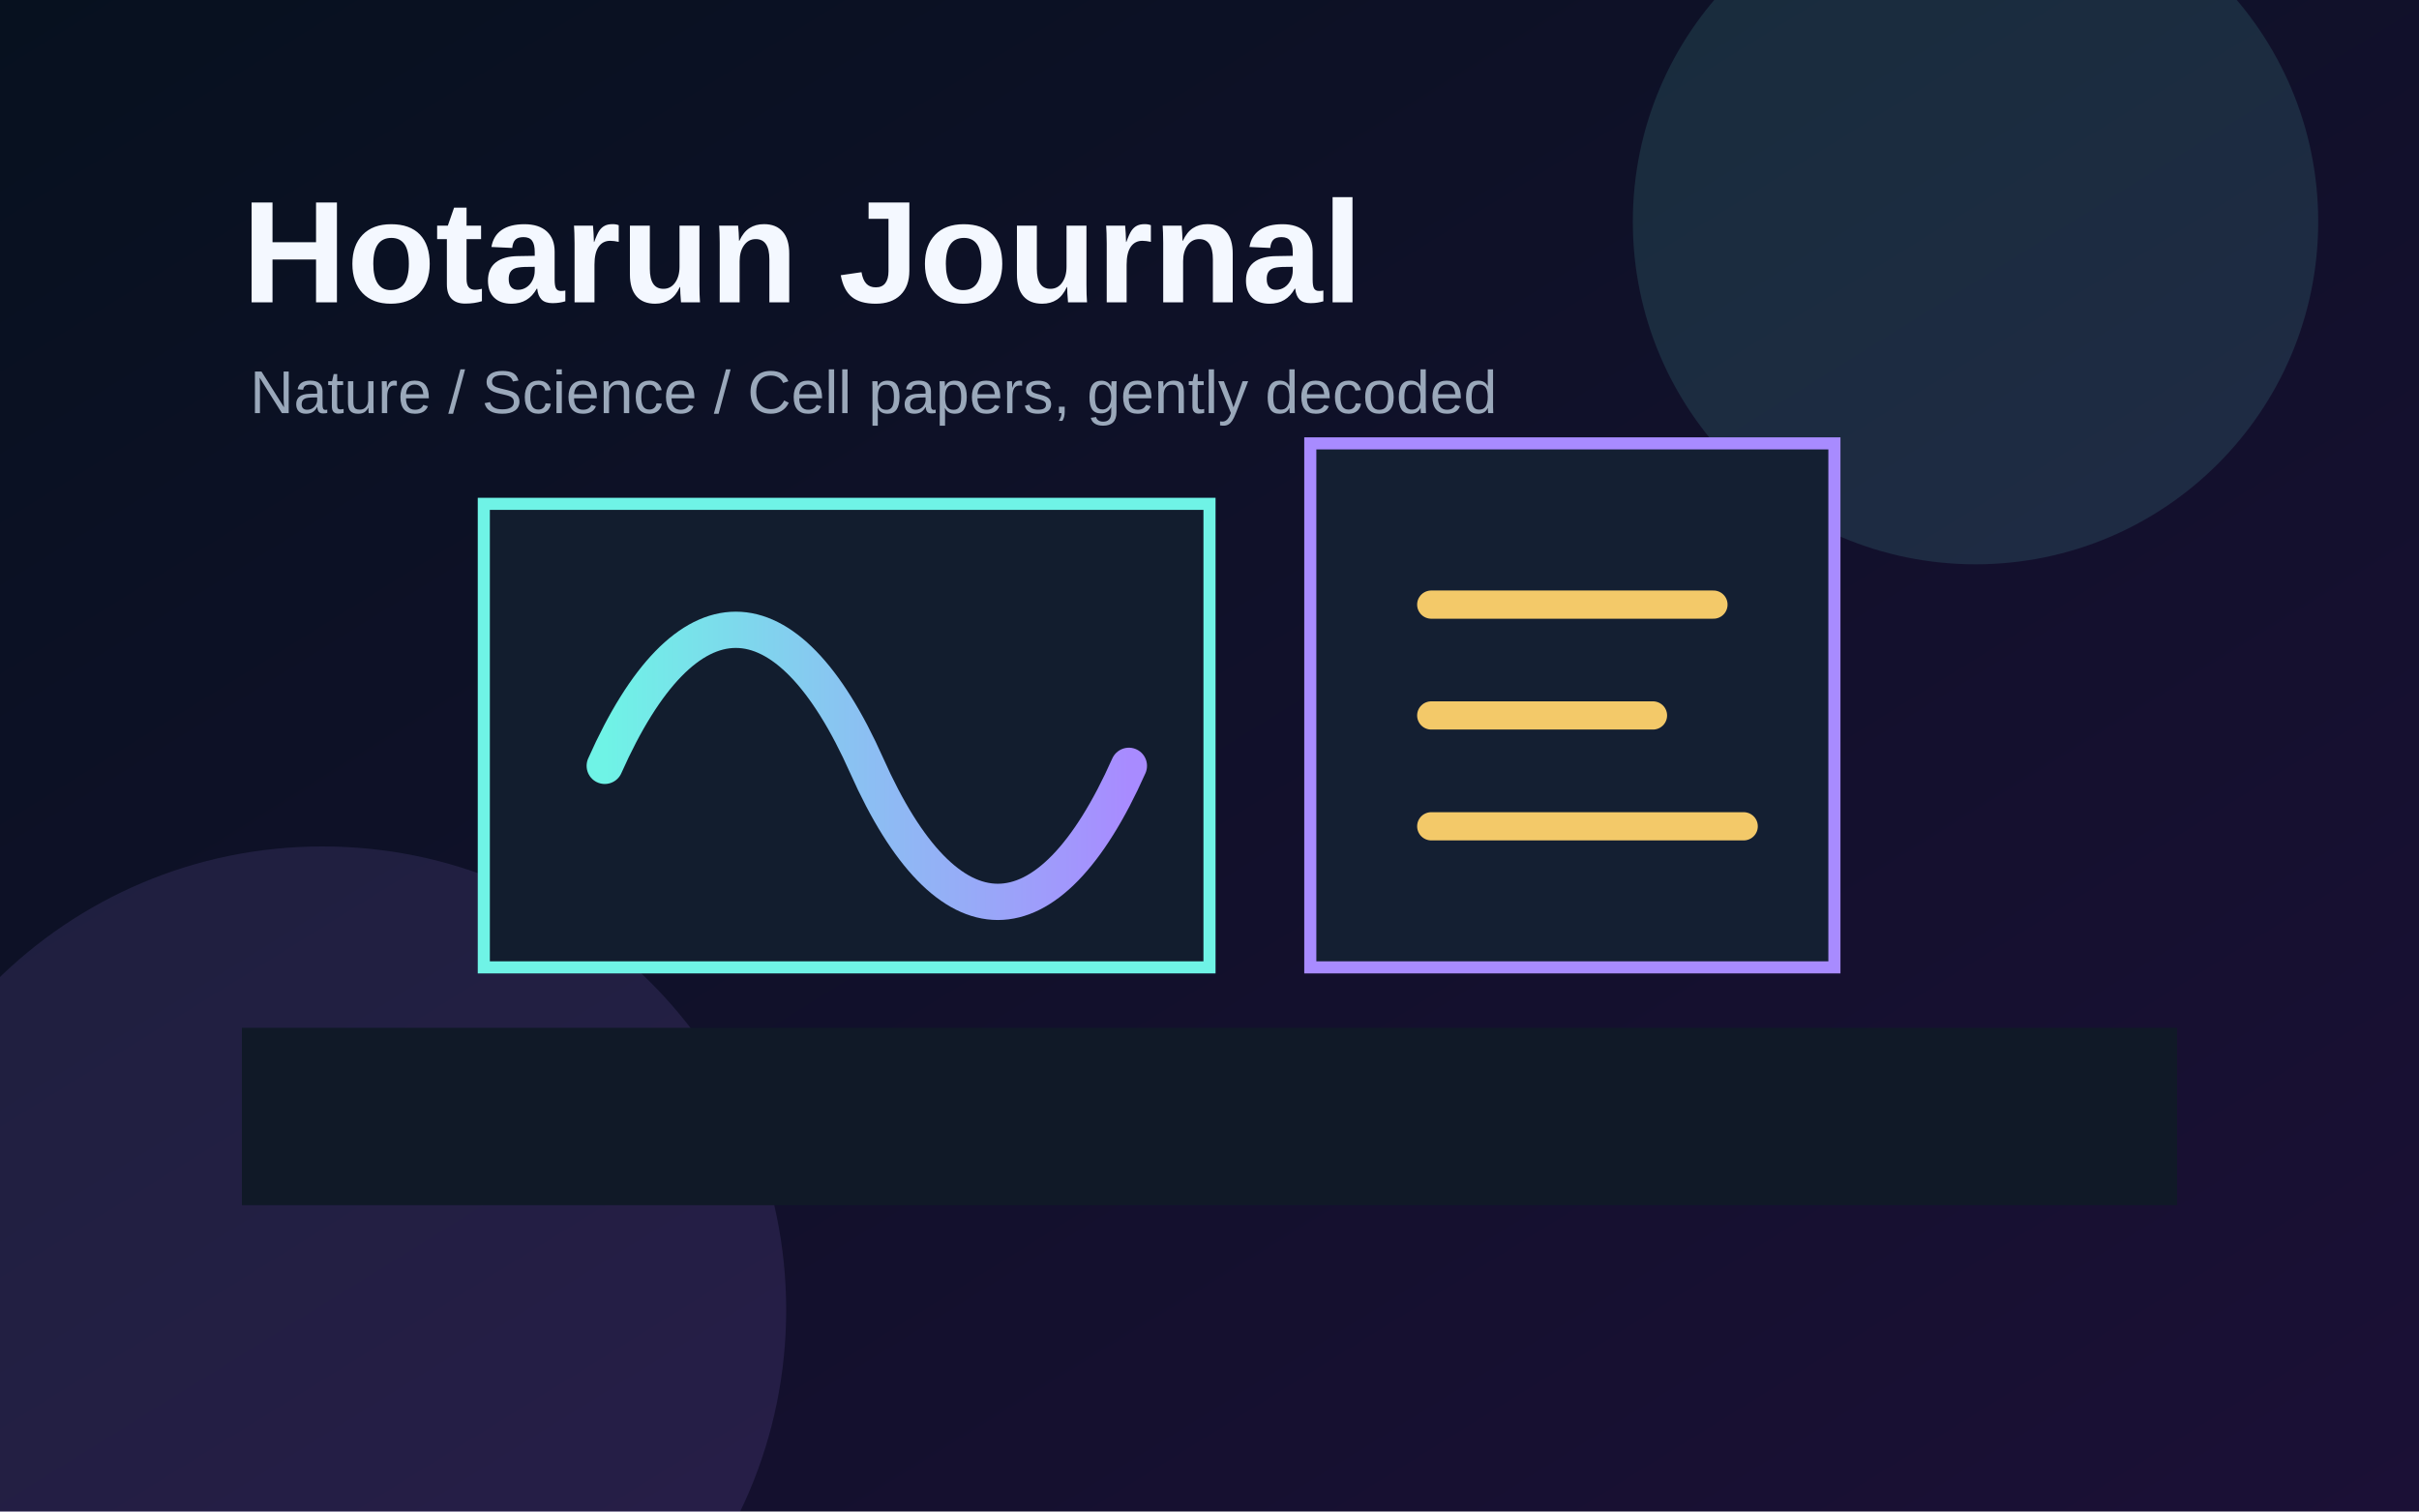
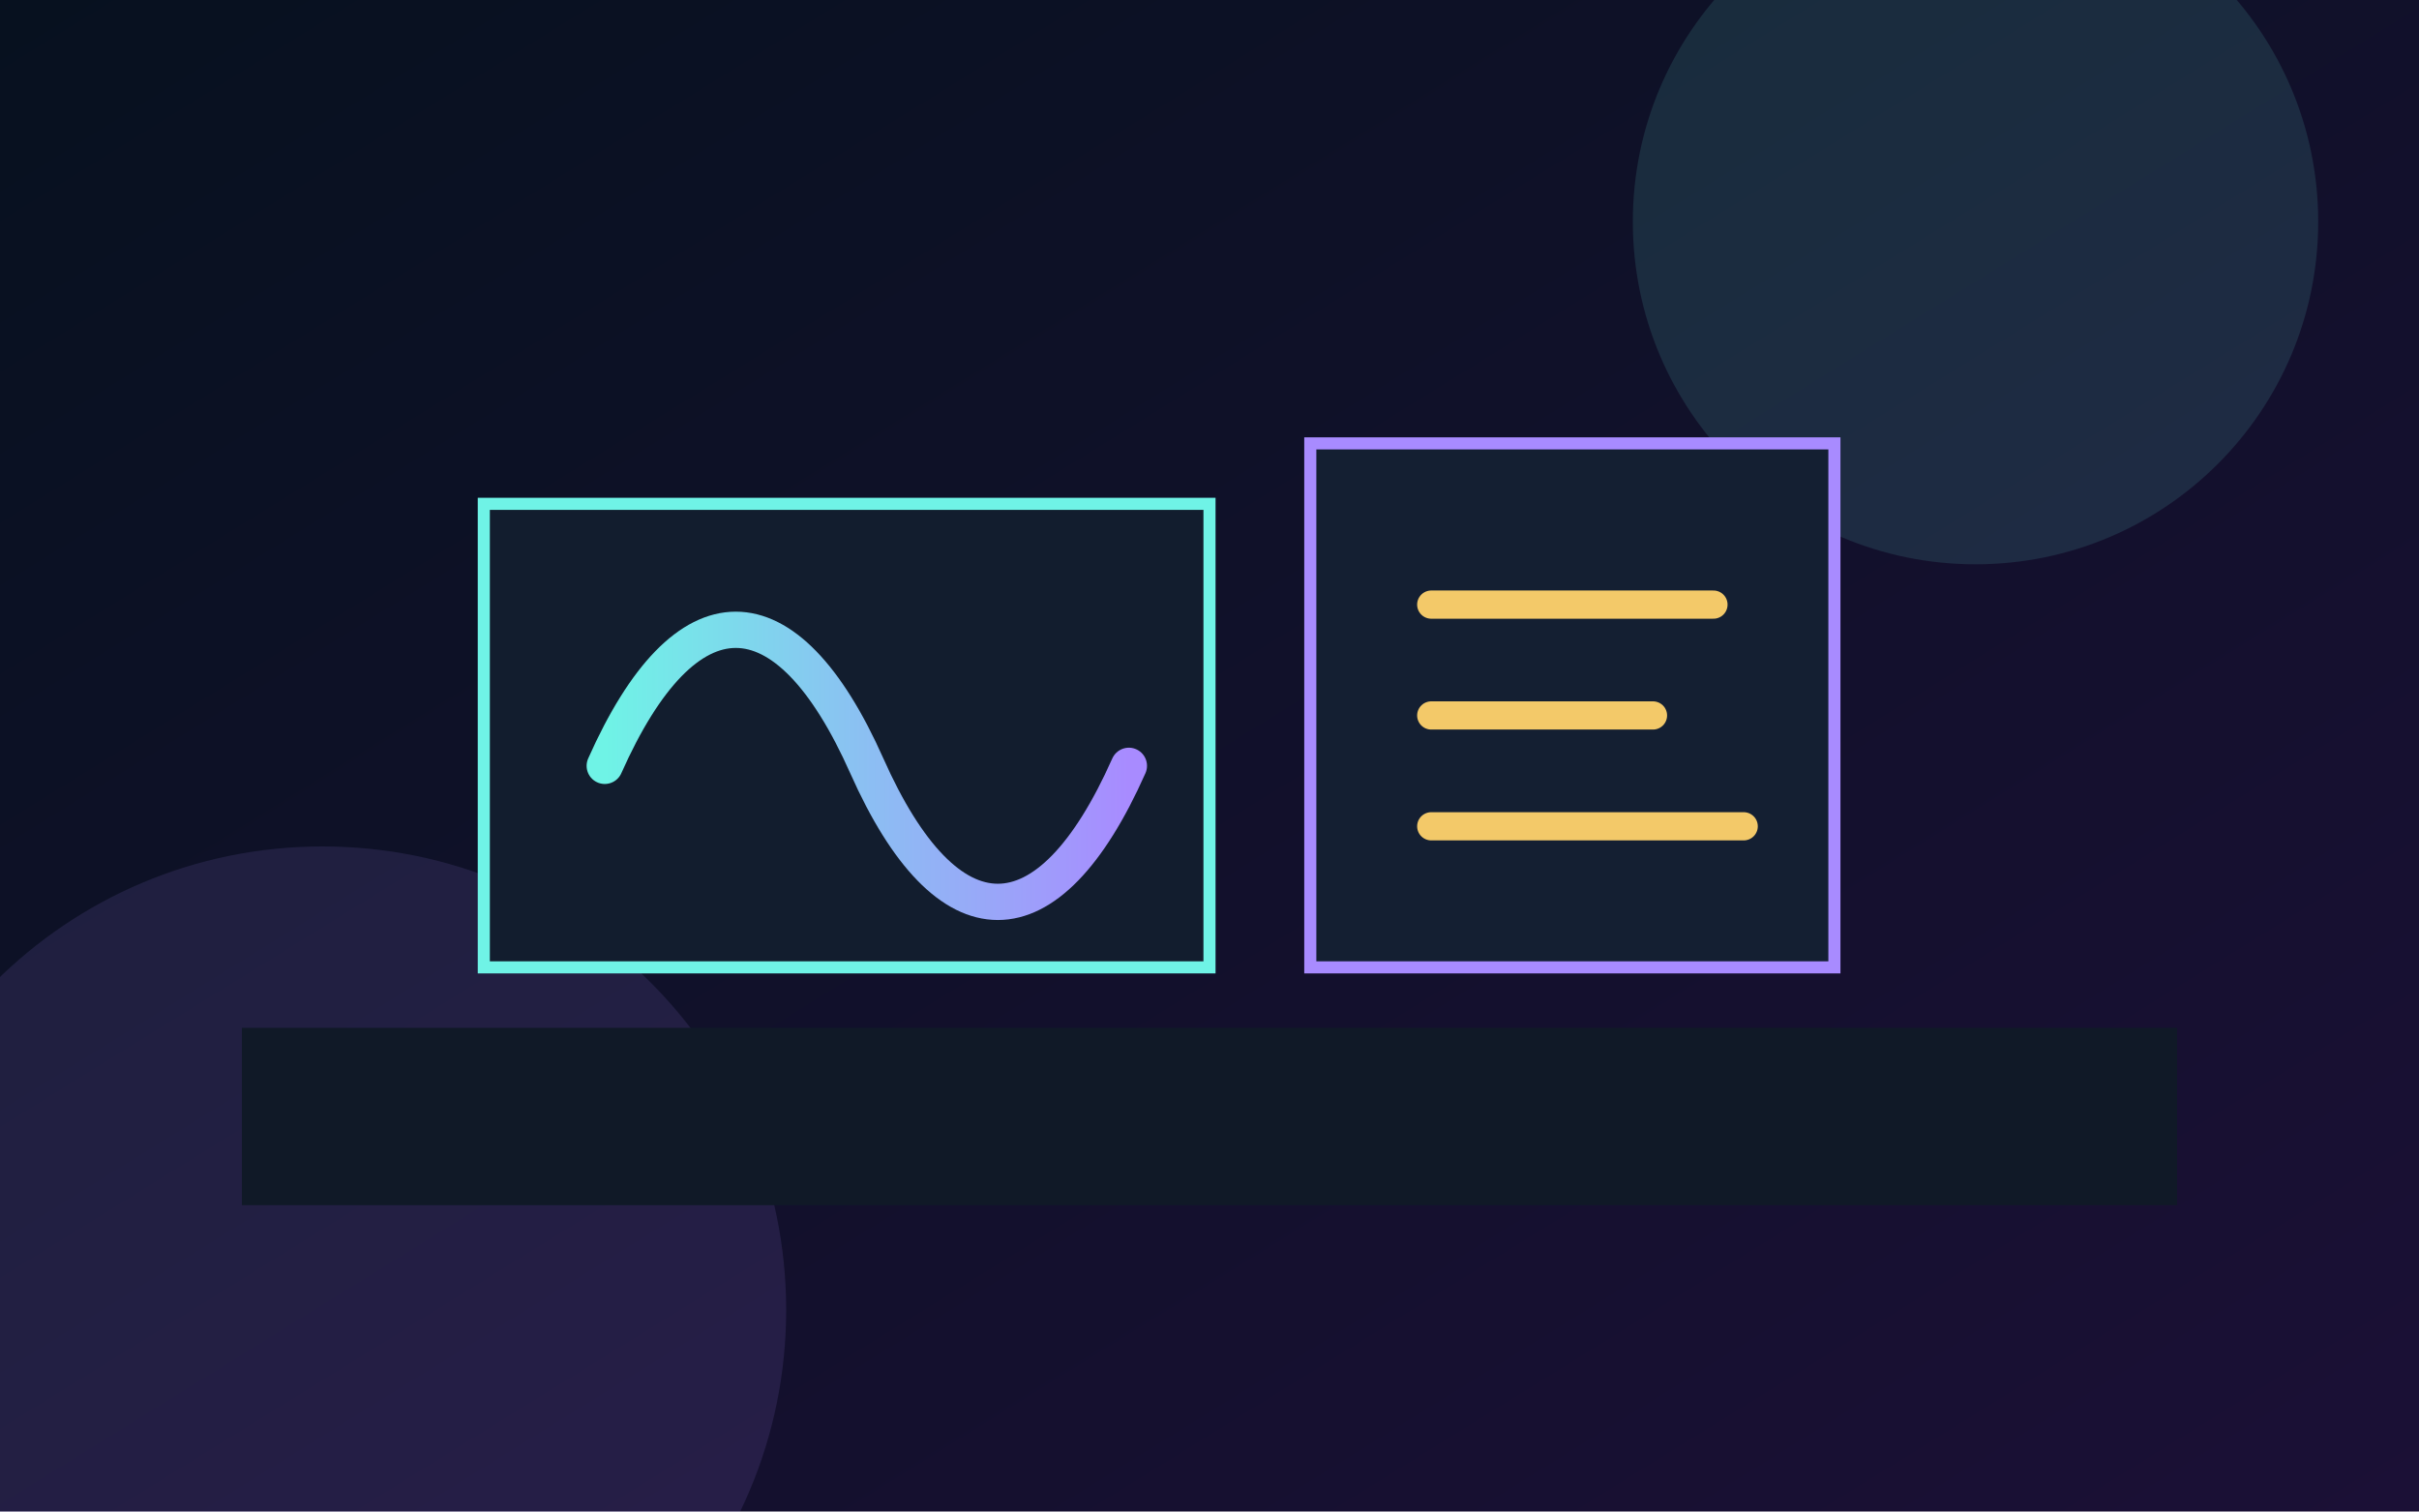
<svg xmlns="http://www.w3.org/2000/svg" viewBox="0 0 1200 750" role="img" aria-labelledby="title desc">
  <defs>
    <linearGradient id="bg" x1="0" x2="1" y1="0" y2="1">
      <stop stop-color="#07111f" />
      <stop offset="1" stop-color="#1b1036" />
    </linearGradient>
    <linearGradient id="glow" x1="0" x2="1">
      <stop stop-color="#6ff3e6" />
      <stop offset="1" stop-color="#a88bff" />
    </linearGradient>
  </defs>
  <rect width="1200" height="750" fill="url(#bg)" />
  <circle cx="980" cy="110" r="170" fill="#6ff3e6" opacity=".12" />
  <circle cx="160" cy="650" r="230" fill="#a88bff" opacity=".12" />
  <path d="M120 510h960v88H120z" fill="#101927" />
  <path d="M240 250h360v230H240z" fill="#121d2e" stroke="#6ff3e6" stroke-width="6" />
  <path d="M650 220h260v260H650z" fill="#141f32" stroke="#a88bff" stroke-width="6" />
  <path d="M300 380c40-90 90-90 130 0s90 90 130 0" fill="none" stroke="url(#glow)" stroke-width="18" stroke-linecap="round" />
  <path d="M710 300h140M710 355h110M710 410h155" stroke="#f3c969" stroke-width="14" stroke-linecap="round" />
-   <text x="120" y="150" fill="#f4f8ff" font-family="Segoe UI, Arial, sans-serif" font-size="72" font-weight="800">Hotarun Journal</text>
-   <text x="124" y="205" fill="#9aa8ba" font-family="Segoe UI, Arial, sans-serif" font-size="30">Nature / Science / Cell papers, gently decoded</text>
</svg>
